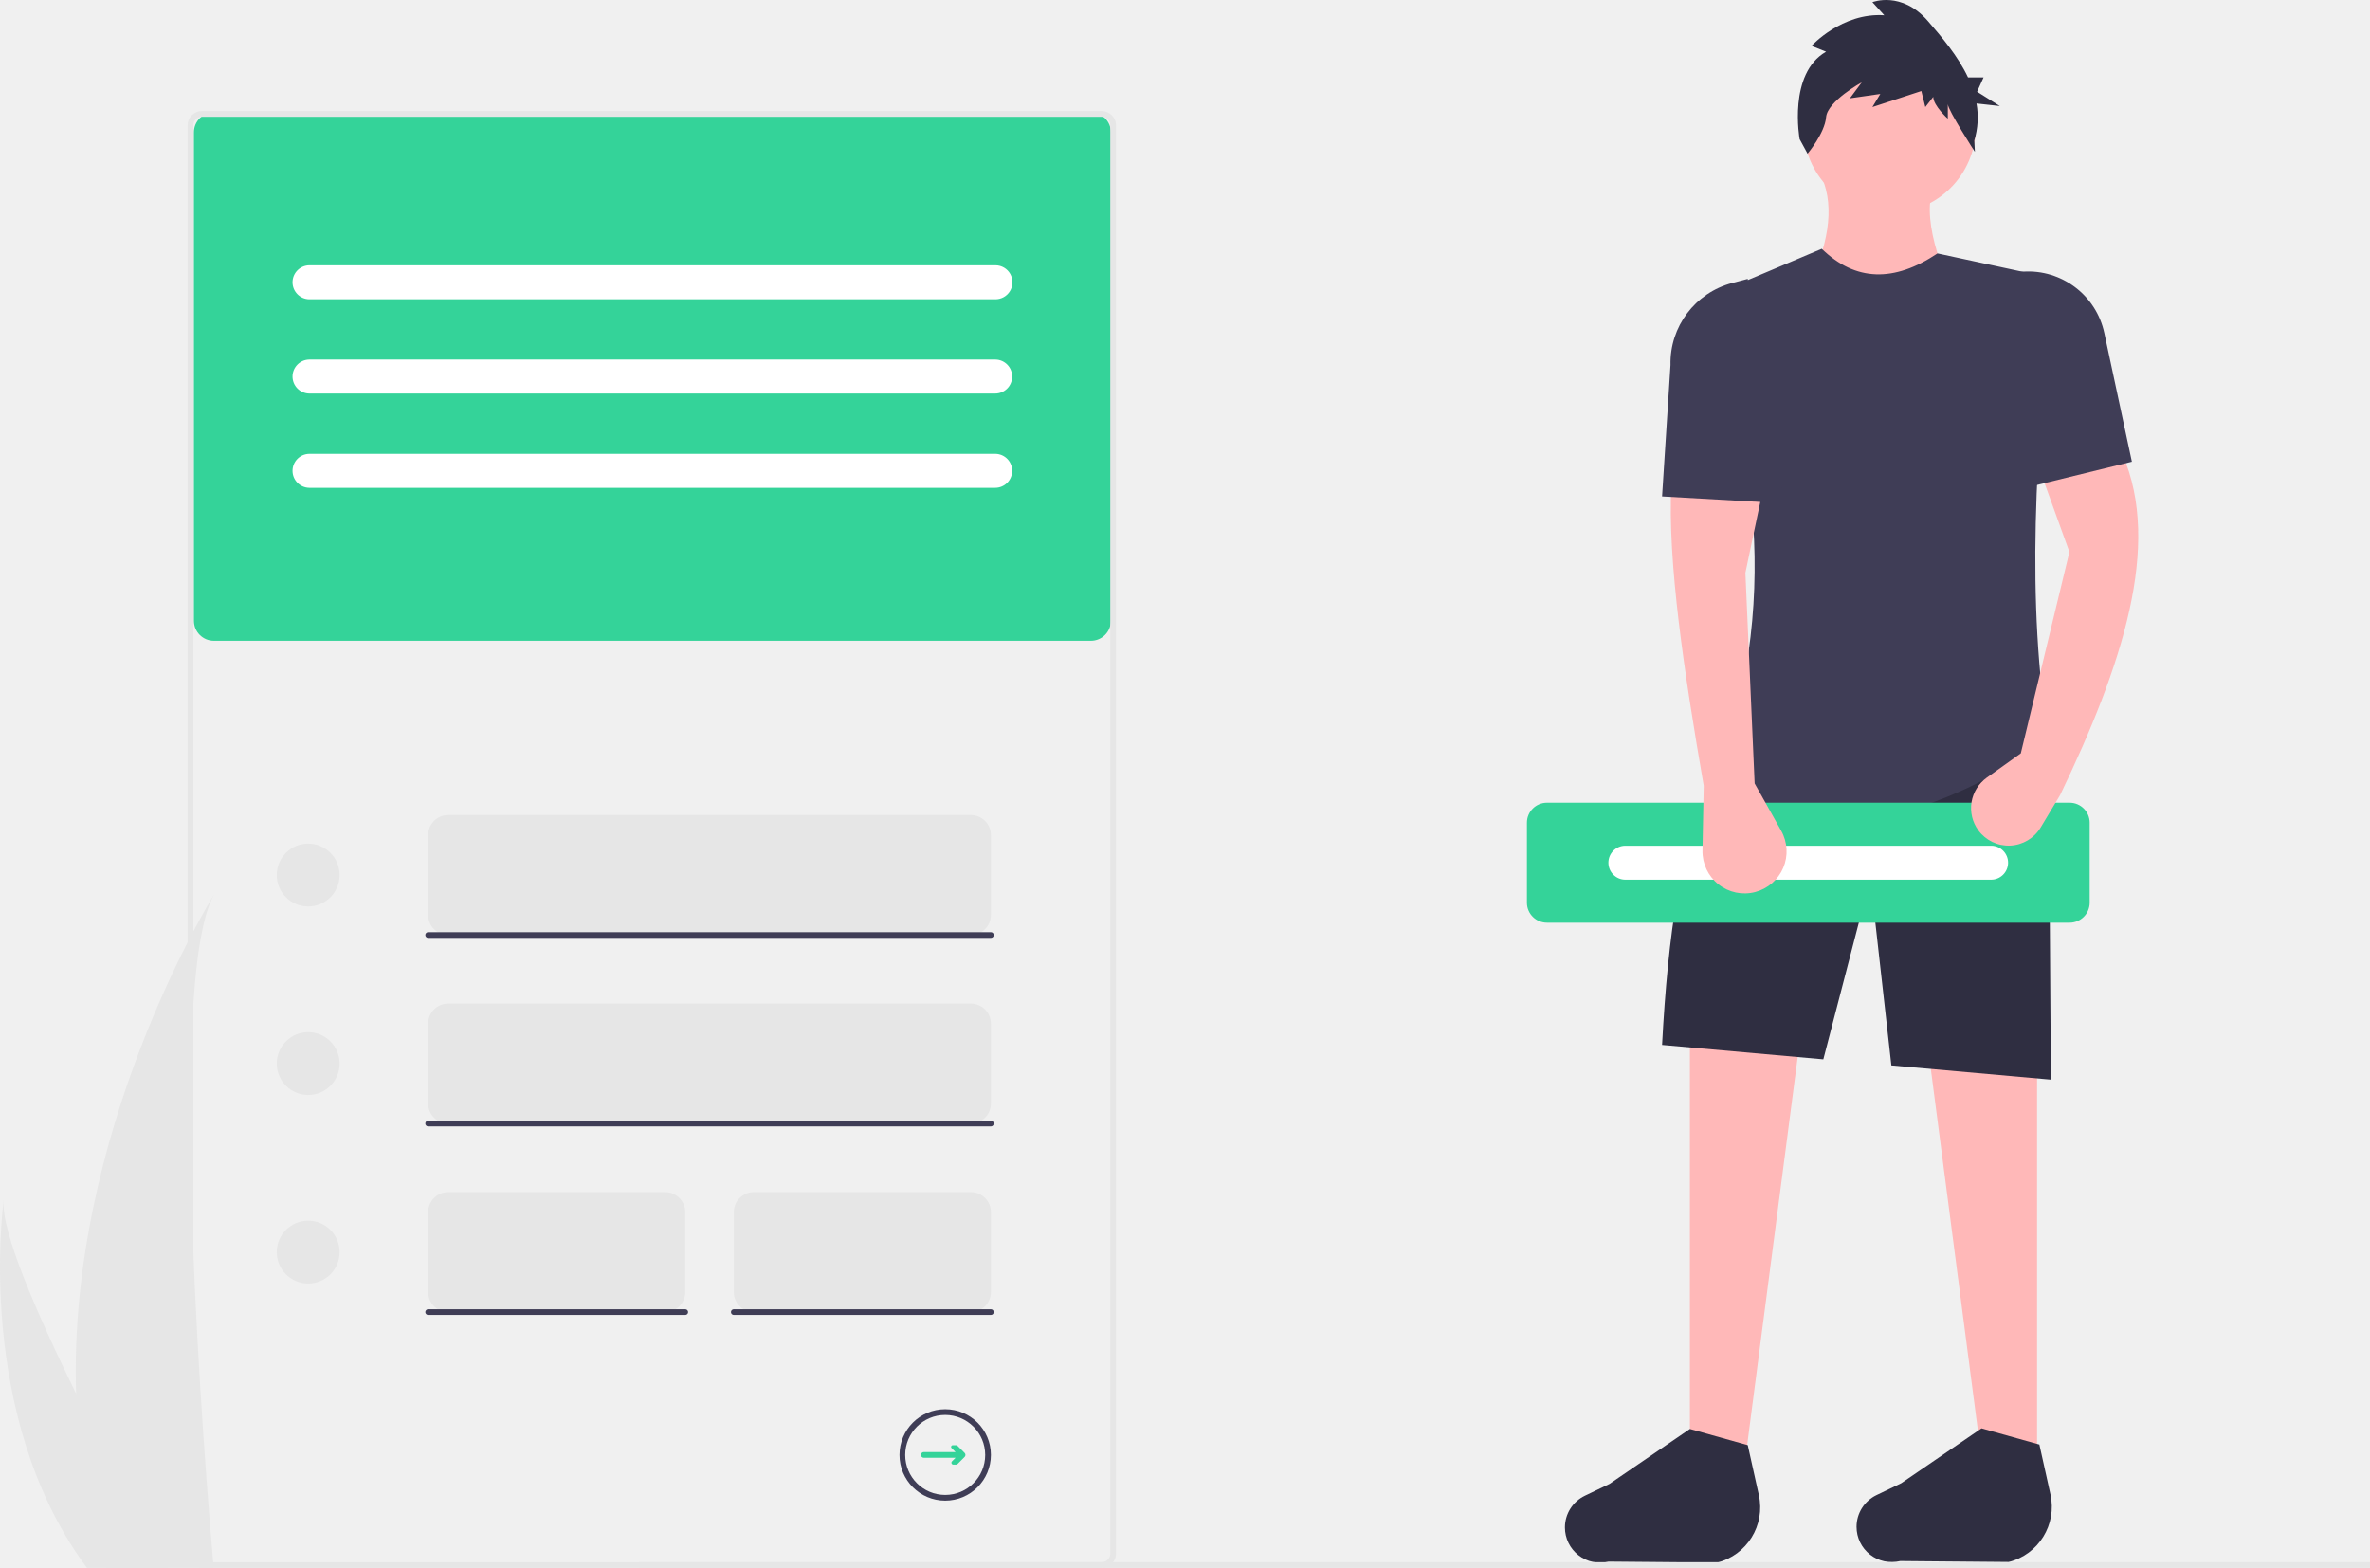
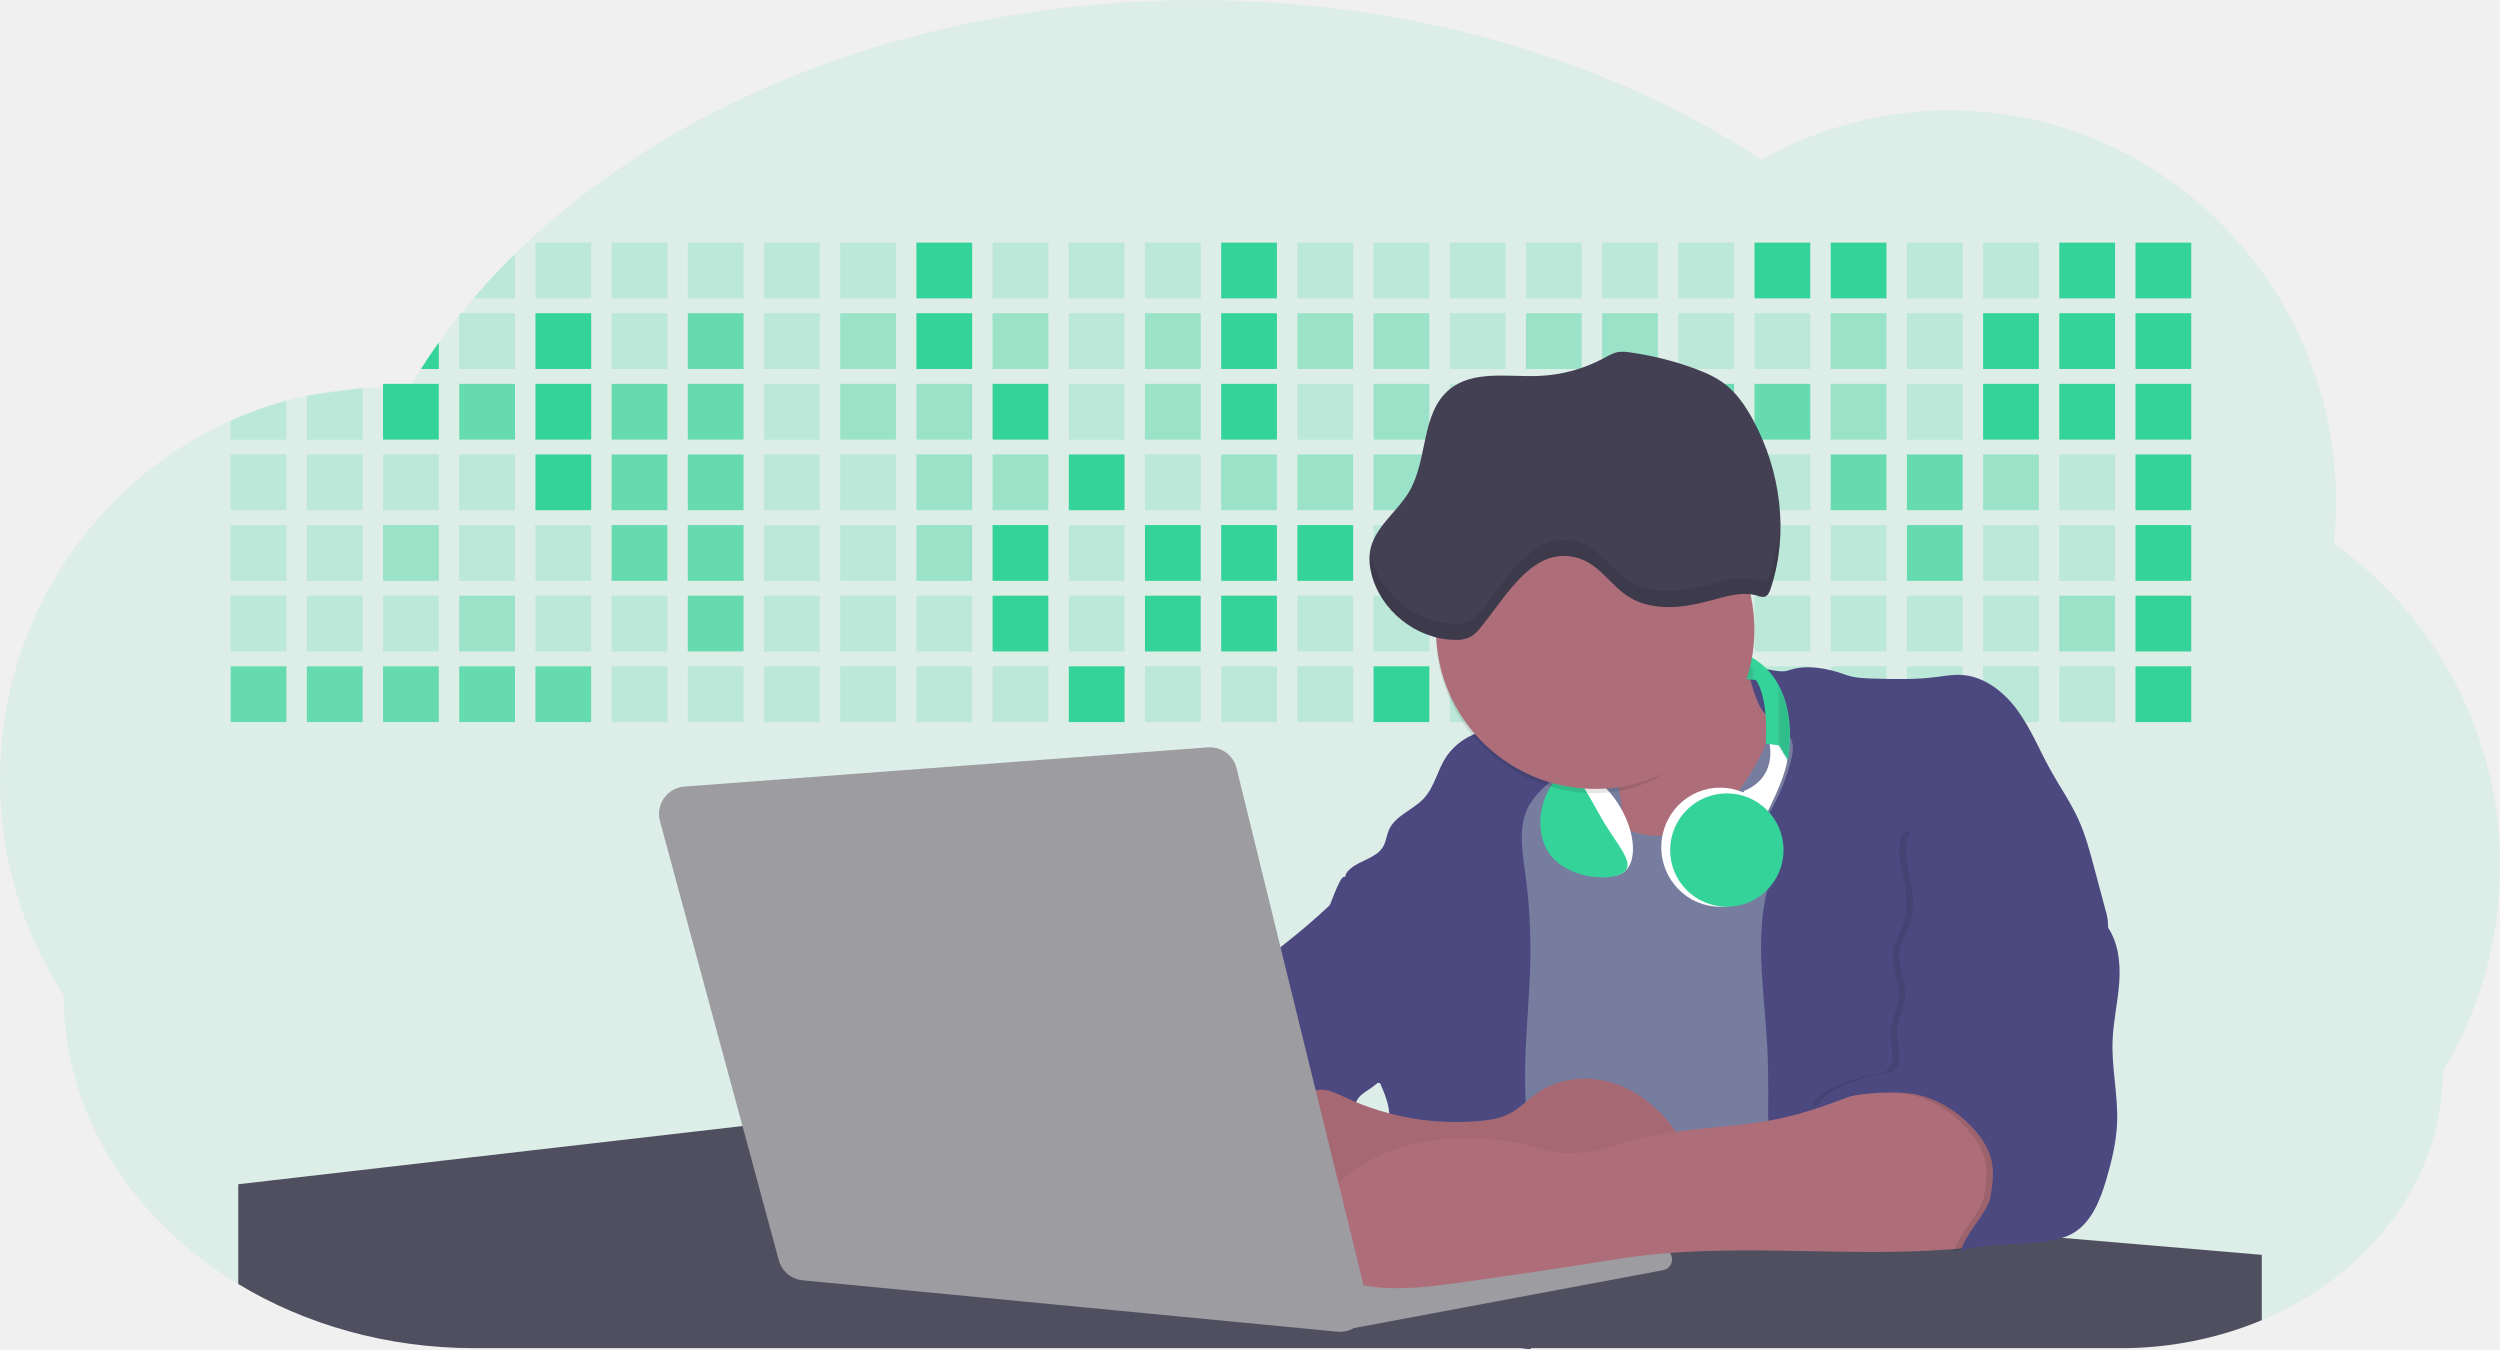
- <svg xmlns="http://www.w3.org/2000/svg" id="ed709b15-984e-4c6b-b13e-799af1de279c" data-name="Layer 1" width="829.651" height="548.854" viewBox="0 0 829.651 548.854">
-   <polygon points="609.397 522.909 591.573 522.909 591.573 349.531 632.082 348.721 609.397 522.909" fill="#ffb8b8" />
-   <polygon points="695.276 522.909 713.1 522.909 713.1 349.531 672.591 348.721 695.276 522.909" fill="#ffb8b8" />
-   <path d="M786.208,722.598l-37.924-.348a12.327,12.327,0,0,1-15.285-11.967v0a12.327,12.327,0,0,1,6.984-11.109l8.651-4.161,28.115-19.215,20.254,5.671,3.879,17.457A19.931,19.931,0,0,1,786.208,722.598Z" transform="translate(-185.1743 -175.5731)" fill="#2f2e41" />
-   <path d="M888.29,722.383l-37.924-.348a12.327,12.327,0,0,1-15.285-11.967v0a12.327,12.327,0,0,1,6.984-11.109l8.651-4.161,28.115-19.215,20.254,5.671,3.879,17.457A19.931,19.931,0,0,1,888.29,722.383Z" transform="translate(-185.1743 -175.5731)" fill="#2f2e41" />
-   <path d="M903.116,553.521l-55.842-4.986-7.352-65.5-16.465,63.373-56.451-5.04c2.081-38.806,6.559-71.177,17.014-87.499l118.286-21.065Z" transform="translate(-185.1743 -175.5731)" fill="#2f2e41" />
-   <circle cx="661.507" cy="44.439" r="30.172" fill="#ffb8b8" />
-   <path d="M870.709,282.922l-52.662-6.481c6.7-14.267,9.719-27.589,4.861-38.889h40.509C857.155,248.727,862.755,265.29,870.709,282.922Z" transform="translate(-185.1743 -175.5731)" fill="#ffb8b8" />
-   <path d="M902.306,434.425C865.251,461.595,824.81,470.865,780.78,461.161c26.715-60.992,22.9-121.105,0-180.67l42.129-17.824c11.813,11.523,25.36,11.774,40.509,1.62l41.319,8.912C897.179,332.621,894.645,387.814,902.306,434.425Z" transform="translate(-185.1743 -175.5731)" fill="#3f3d56" />
-   <path d="M824.422,193.674l-5.095-2.04S829.98,179.906,844.802,180.925l-4.169-4.589s10.19-4.079,19.454,6.629c4.87,5.629,10.504,12.246,14.016,19.7h5.456l-2.277,5.014,7.97,5.014-8.181-.901a27.747,27.747,0,0,1-.774,12.987l.219,3.963s-9.483-14.672-9.483-16.712v5.099s-5.095-4.589-5.095-7.649l-2.779,3.57-1.39-5.609-17.138,5.609,2.779-4.589-10.653,1.53,4.169-5.609s-12.043,6.629-12.506,12.238-6.484,12.748-6.484,12.748l-2.779-5.099S810.99,201.323,824.422,193.674Z" transform="translate(-185.1743 -175.5731)" fill="#2f2e41" />
-   <path d="M909.695,498.573h-183a7.008,7.008,0,0,1-7-7v-28a7.008,7.008,0,0,1,7-7h183a7.008,7.008,0,0,1,7,7v28A7.008,7.008,0,0,1,909.695,498.573Z" transform="translate(-185.1743 -175.5731)" fill="#34d399" />
-   <path id="e6024a0c-b89c-4e07-9a96-496d93fbcaea" data-name="Path 40" d="M754.055,471.627a5.947,5.947,0,0,0,0,11.892H882.14a5.947,5.947,0,0,0,.195-11.892q-.098-.002-.195,0Z" transform="translate(-185.1743 -175.5731)" fill="#fff" />
-   <path d="M799.414,449.818l9.302,16.582a14.724,14.724,0,0,1-9.125,21.45h0a14.724,14.724,0,0,1-18.438-14.53l.436-22.692c-6.989-40.336-12.661-78.527-11.342-105.323h32.407L796.173,376.092Z" transform="translate(-185.1743 -175.5731)" fill="#ffb8b8" />
-   <path d="M906.357,453.869l-6.813,11.356a13.12,13.12,0,0,1-21.861.967v0a13.12,13.12,0,0,1,2.985-18.393l11.917-8.512,17.014-70.485-10.532-29.166L928.232,334.773C941.926,366.423,928.132,408.615,906.357,453.869Z" transform="translate(-185.1743 -175.5731)" fill="#ffb8b8" />
-   <path d="M809.946,351.787l-42.939-2.431,2.95-46.01a29.012,29.012,0,0,1,21.581-28.705l5.446-1.442Z" transform="translate(-185.1743 -175.5731)" fill="#3f3d56" />
-   <path d="M931.473,337.204l-39.699,9.722V270.769l1.638-.106a27.257,27.257,0,0,1,28.407,21.489Z" transform="translate(-185.1743 -175.5731)" fill="#3f3d56" />
-   <rect x="223.556" y="546.854" width="606.096" height="2" fill="#e6e6e6" />
-   <path d="M211.812,663.409a215.891,215.891,0,0,0,10.085,59.679c.141.448.288.89.435,1.338h37.636c-.04-.402-.08-.85-.12-1.338-2.51-28.849-16.978-204.433.321-234.46C258.656,491.064,208.894,571.743,211.812,663.409Z" transform="translate(-185.1743 -175.5731)" fill="#e6e6e6" />
-   <path d="M214.636,723.088c.315.448.642.897.977,1.338H243.846c-.214-.381-.462-.83-.75-1.338-4.664-8.419-18.47-33.587-31.285-59.679-13.772-28.039-26.407-57.143-25.343-67.676C186.141,598.109,176.612,670.53,214.636,723.088Z" transform="translate(-185.1743 -175.5731)" fill="#e6e6e6" />
-   <path d="M567.057,399.892h-307a7.008,7.008,0,0,1-7-7v-171a7.008,7.008,0,0,1,7-7h307a7.008,7.008,0,0,1,7,7v171A7.008,7.008,0,0,1,567.057,399.892Z" transform="translate(-185.1743 -175.5731)" fill="#34d399" />
-   <path d="M570.855,724.427H255.855a5.006,5.006,0,0,1-5-5V219.451a5.006,5.006,0,0,1,5-5H570.855a5.006,5.006,0,0,1,5,5V719.427A5.006,5.006,0,0,1,570.855,724.427ZM255.855,216.451a3.003,3.003,0,0,0-3,3V719.427a3.003,3.003,0,0,0,3,3H570.855a3.003,3.003,0,0,0,3-3V219.451a3.003,3.003,0,0,0-3-3Z" transform="translate(-185.1743 -175.5731)" fill="#e6e6e6" />
-   <circle cx="107.883" cy="306.319" r="11" fill="#e6e6e6" />
-   <path d="M525.057,502.892h-183a7.008,7.008,0,0,1-7-7v-28a7.008,7.008,0,0,1,7-7h183a7.008,7.008,0,0,1,7,7v28A7.008,7.008,0,0,1,525.057,502.892Z" transform="translate(-185.1743 -175.5731)" fill="#e6e6e6" />
-   <path d="M532.057,503.892h-197a1,1,0,0,1,0-2h197a1,1,0,0,1,0,2Z" transform="translate(-185.1743 -175.5731)" fill="#3f3d56" />
-   <circle cx="107.883" cy="372.319" r="11" fill="#e6e6e6" />
-   <path d="M525.057,568.892h-183a7.008,7.008,0,0,1-7-7v-28a7.008,7.008,0,0,1,7-7h183a7.008,7.008,0,0,1,7,7v28A7.008,7.008,0,0,1,525.057,568.892Z" transform="translate(-185.1743 -175.5731)" fill="#e6e6e6" />
-   <path d="M532.057,569.892h-197a1,1,0,0,1,0-2h197a1,1,0,0,1,0,2Z" transform="translate(-185.1743 -175.5731)" fill="#3f3d56" />
-   <circle cx="107.883" cy="438.319" r="11" fill="#e6e6e6" />
-   <path d="M418.057,634.892h-76a7.008,7.008,0,0,1-7-7v-28a7.008,7.008,0,0,1,7-7h76a7.008,7.008,0,0,1,7,7v28A7.008,7.008,0,0,1,418.057,634.892Z" transform="translate(-185.1743 -175.5731)" fill="#e6e6e6" />
-   <path d="M425.057,635.892h-90a1,1,0,0,1,0-2h90a1,1,0,0,1,0,2Z" transform="translate(-185.1743 -175.5731)" fill="#3f3d56" />
-   <path d="M525.057,634.892h-76a7.008,7.008,0,0,1-7-7v-28a7.008,7.008,0,0,1,7-7h76a7.008,7.008,0,0,1,7,7v28A7.008,7.008,0,0,1,525.057,634.892Z" transform="translate(-185.1743 -175.5731)" fill="#e6e6e6" />
-   <path d="M532.057,635.892h-90a1,1,0,0,1,0-2h90a1,1,0,0,1,0,2Z" transform="translate(-185.1743 -175.5731)" fill="#3f3d56" />
-   <path id="aa22f97a-b0c4-48a0-9697-8e710bb4cd75" data-name="Path 40" d="M293.417,268.446a5.947,5.947,0,0,0,0,11.892H533.502a5.947,5.947,0,1,0,.195-11.892q-.098-.002-.195,0Z" transform="translate(-185.1743 -175.5731)" fill="#fff" />
-   <path id="a17c1cae-a14a-457b-86dc-2629628de1d6" data-name="Path 40" d="M293.417,301.446a5.947,5.947,0,0,0,0,11.892H533.502a5.947,5.947,0,0,0,.195-11.892q-.098-.002-.195,0Z" transform="translate(-185.1743 -175.5731)" fill="#fff" />
-   <path id="b5ca973b-c484-402e-90b9-a33cbeee2455" data-name="Path 40" d="M293.417,334.446a5.947,5.947,0,0,0,0,11.892H533.502a5.947,5.947,0,0,0,.195-11.892q-.098-.002-.195,0Z" transform="translate(-185.1743 -175.5731)" fill="#fff" />
-   <path d="M522.854,684.189l-2.517-2.517a.585.585,0,0,0-.414-.171H518.7a.585.585,0,0,0-.413.998l1.393,1.392H508.557a1,1,0,0,0,0,2h11.122l-1.251,1.25a.668.668,0,0,0,.472,1.14h.989a.668.668,0,0,0,.472-.196l2.492-2.492A.994.994,0,0,0,522.854,684.189Z" transform="translate(-185.1743 -175.5731)" fill="#34d399" />
-   <path d="M516.057,700.892a16,16,0,1,1,16-16A16.018,16.018,0,0,1,516.057,700.892Zm0-30a14,14,0,1,0,14,14A14.016,14.016,0,0,0,516.057,670.892Z" transform="translate(-185.1743 -175.5731)" fill="#3f3d56" />
+ <svg xmlns="http://www.w3.org/2000/svg" id="aa7bae02-e79e-4d6b-a496-aba15f39787c" data-name="Layer 1" width="1144" height="617.32" viewBox="0 0 1144 617.32">
+   <path d="M1172,537.57a181.92,181.92,0,0,1-6.85,49.6,180.06,180.06,0,0,1-19.27,44.28c0,50.1-33.82,93.4-82.91,114a167.3,167.3,0,0,1-64.73,12.8H245.17c-40.25,0-77.55-10.86-108.14-29.36A185.76,185.76,0,0,1,112.2,711c-34-29.22-55.08-69.6-55.08-114.2A180.5,180.5,0,0,1,28,498.08c0-73.36,43.39-136.44,105.55-164.29a174.52,174.52,0,0,1,25.51-9.12q4.63-1.26,9.36-2.26a175.39,175.39,0,0,1,25.51-3.5q4.65-.29,9.35-.33H205c3.46,0,6.89.12,10.3.32l1.12-1.9q2.06-3.44,4.22-6.81,3.9-6.14,8.18-12.1,4.48-6.29,9.35-12.38l.83-1q2.76-3.44,5.64-6.8,9-10.49,19-20.35c72.11-70.68,185.08-116.18,312.08-116.18,98.82,0,189.15,27.55,258.34,73.07A174.18,174.18,0,0,1,920,191.86c97.74,0,177,80.37,177,179.51a184.9,184.9,0,0,1-1,18.78A180,180,0,0,1,1172,537.57Z" transform="translate(-28 -141.34)" fill="#34d399" opacity="0.1" />
+   <path d="M263.66,257.52v20.35h-19Q253.59,267.39,263.66,257.52Z" transform="translate(-28 -141.34)" fill="#34d399" opacity="0.2" />
+   <rect x="245.02" y="111.02" width="25.51" height="25.51" fill="#34d399" opacity="0.2" />
+   <rect x="279.88" y="111.02" width="25.51" height="25.51" fill="#34d399" opacity="0.2" />
+   <rect x="314.75" y="111.02" width="25.51" height="25.51" fill="#34d399" opacity="0.2" />
+   <rect x="349.61" y="111.02" width="25.51" height="25.51" fill="#34d399" opacity="0.2" />
+   <rect x="384.48" y="111.02" width="25.51" height="25.51" fill="#34d399" opacity="0.2" />
+   <rect x="419.35" y="111.02" width="25.51" height="25.51" fill="#34d399" />
+   <rect x="454.21" y="111.02" width="25.51" height="25.51" fill="#34d399" opacity="0.2" />
+   <rect x="489.08" y="111.02" width="25.51" height="25.51" fill="#34d399" opacity="0.2" />
+   <rect x="523.94" y="111.02" width="25.51" height="25.51" fill="#34d399" opacity="0.2" />
+   <rect x="558.81" y="111.02" width="25.51" height="25.51" fill="#34d399" />
+   <rect x="593.68" y="111.02" width="25.51" height="25.51" fill="#34d399" opacity="0.2" />
+   <rect x="628.54" y="111.02" width="25.51" height="25.51" fill="#34d399" opacity="0.2" />
+   <rect x="663.41" y="111.02" width="25.51" height="25.51" fill="#34d399" opacity="0.2" />
+   <rect x="698.28" y="111.02" width="25.51" height="25.51" fill="#34d399" opacity="0.2" />
+   <rect x="733.14" y="111.02" width="25.51" height="25.51" fill="#34d399" opacity="0.2" />
+   <rect x="768.01" y="111.02" width="25.51" height="25.51" fill="#34d399" opacity="0.2" />
+   <rect x="802.87" y="111.02" width="25.51" height="25.51" fill="#34d399" />
+   <rect x="837.74" y="111.02" width="25.51" height="25.51" fill="#34d399" />
+   <rect x="872.61" y="111.02" width="25.51" height="25.51" fill="#34d399" opacity="0.2" />
+   <rect x="907.47" y="111.02" width="25.51" height="25.51" fill="#34d399" opacity="0.2" />
+   <rect x="942.34" y="111.02" width="25.51" height="25.51" fill="#34d399" />
+   <rect x="977.2" y="111.02" width="25.51" height="25.51" fill="#34d399" />
+   <path d="M228.8,298.08v12.1h-8.18Q224.52,304,228.8,298.08Z" transform="translate(-28 -141.34)" fill="#34d399" />
+   <rect x="210.15" y="143.33" width="25.51" height="25.51" fill="#34d399" opacity="0.2" />
+   <rect x="245.02" y="143.33" width="25.51" height="25.51" fill="#34d399" />
+   <rect x="279.88" y="143.33" width="25.51" height="25.51" fill="#34d399" opacity="0.2" />
+   <rect x="314.75" y="143.33" width="25.51" height="25.51" fill="#34d399" opacity="0.7" />
+   <rect x="349.61" y="143.33" width="25.51" height="25.51" fill="#34d399" opacity="0.2" />
+   <rect x="384.48" y="143.33" width="25.51" height="25.51" fill="#34d399" opacity="0.4" />
+   <rect x="419.35" y="143.33" width="25.51" height="25.51" fill="#34d399" />
+   <rect x="454.21" y="143.33" width="25.51" height="25.51" fill="#34d399" opacity="0.4" />
+   <rect x="489.08" y="143.33" width="25.51" height="25.51" fill="#34d399" opacity="0.2" />
+   <rect x="523.94" y="143.33" width="25.51" height="25.51" fill="#34d399" opacity="0.4" />
+   <rect x="558.81" y="143.33" width="25.51" height="25.51" fill="#34d399" />
+   <rect x="593.68" y="143.33" width="25.51" height="25.51" fill="#34d399" opacity="0.4" />
+   <rect x="628.54" y="143.33" width="25.51" height="25.51" fill="#34d399" opacity="0.4" />
+   <rect x="663.41" y="143.33" width="25.51" height="25.51" fill="#34d399" opacity="0.2" />
+   <rect x="698.28" y="143.33" width="25.51" height="25.51" fill="#34d399" opacity="0.4" />
+   <rect x="733.14" y="143.33" width="25.51" height="25.51" fill="#34d399" opacity="0.4" />
+   <rect x="768.01" y="143.33" width="25.51" height="25.51" fill="#34d399" opacity="0.2" />
+   <rect x="802.87" y="143.33" width="25.51" height="25.51" fill="#34d399" opacity="0.2" />
+   <rect x="837.74" y="143.33" width="25.51" height="25.51" fill="#34d399" opacity="0.4" />
+   <rect x="872.61" y="143.33" width="25.51" height="25.51" fill="#34d399" opacity="0.2" />
+   <rect x="907.47" y="143.33" width="25.51" height="25.51" fill="#34d399" />
+   <rect x="942.34" y="143.33" width="25.51" height="25.51" fill="#34d399" />
+   <rect x="977.2" y="143.33" width="25.51" height="25.51" fill="#34d399" />
+   <path d="M159.06,324.67V342.5H133.55v-8.71A174.52,174.52,0,0,1,159.06,324.67Z" transform="translate(-28 -141.34)" fill="#34d399" opacity="0.2" />
+   <polygon points="165.93 177.57 165.93 201.16 140.42 201.16 140.42 181.07 165.93 177.57" fill="#34d399" opacity="0.2" />
+   <rect x="175.28" y="175.65" width="25.51" height="25.51" fill="#34d399" />
+   <rect x="210.15" y="175.65" width="25.51" height="25.51" fill="#34d399" opacity="0.7" />
+   <rect x="245.02" y="175.65" width="25.51" height="25.51" fill="#34d399" />
+   <rect x="279.88" y="175.65" width="25.51" height="25.51" fill="#34d399" opacity="0.7" />
+   <rect x="314.75" y="175.65" width="25.51" height="25.51" fill="#34d399" opacity="0.7" />
+   <rect x="349.61" y="175.65" width="25.51" height="25.51" fill="#34d399" opacity="0.2" />
+   <rect x="384.48" y="175.65" width="25.51" height="25.51" fill="#34d399" opacity="0.4" />
+   <rect x="419.35" y="175.65" width="25.51" height="25.51" fill="#34d399" opacity="0.4" />
+   <rect x="454.21" y="175.65" width="25.51" height="25.51" fill="#34d399" />
+   <rect x="489.08" y="175.65" width="25.51" height="25.51" fill="#34d399" opacity="0.2" />
+   <rect x="523.94" y="175.65" width="25.51" height="25.51" fill="#34d399" opacity="0.4" />
+   <rect x="558.81" y="175.65" width="25.51" height="25.51" fill="#34d399" />
+   <rect x="593.68" y="175.65" width="25.51" height="25.51" fill="#34d399" opacity="0.2" />
+   <rect x="628.54" y="175.65" width="25.51" height="25.51" fill="#34d399" opacity="0.4" />
+   <rect x="663.41" y="175.65" width="25.51" height="25.51" fill="#34d399" opacity="0.2" />
+   <rect x="698.28" y="175.65" width="25.51" height="25.51" fill="#34d399" />
+   <rect x="733.14" y="175.65" width="25.51" height="25.51" fill="#34d399" opacity="0.2" />
+   <rect x="768.01" y="175.65" width="25.51" height="25.51" fill="#34d399" opacity="0.7" />
+   <rect x="802.87" y="175.65" width="25.51" height="25.51" fill="#34d399" opacity="0.7" />
+   <rect x="837.74" y="175.65" width="25.51" height="25.51" fill="#34d399" opacity="0.4" />
+   <rect x="872.61" y="175.65" width="25.51" height="25.51" fill="#34d399" opacity="0.2" />
+   <rect x="907.47" y="175.65" width="25.51" height="25.51" fill="#34d399" />
+   <rect x="942.34" y="175.65" width="25.51" height="25.51" fill="#34d399" />
+   <rect x="977.2" y="175.65" width="25.51" height="25.51" fill="#34d399" />
+   <rect x="105.55" y="207.96" width="25.51" height="25.51" fill="#34d399" opacity="0.2" />
+   <rect x="140.42" y="207.96" width="25.51" height="25.51" fill="#34d399" opacity="0.2" />
+   <rect x="175.28" y="207.96" width="25.51" height="25.51" fill="#34d399" opacity="0.2" />
+   <rect x="210.15" y="207.96" width="25.51" height="25.51" fill="#34d399" opacity="0.2" />
+   <rect x="245.02" y="207.96" width="25.51" height="25.51" fill="#34d399" />
+   <rect x="279.88" y="207.96" width="25.51" height="25.51" fill="#34d399" opacity="0.7" />
+   <rect x="314.75" y="207.96" width="25.51" height="25.51" fill="#34d399" opacity="0.7" />
+   <rect x="349.61" y="207.96" width="25.51" height="25.51" fill="#34d399" opacity="0.2" />
+   <rect x="384.48" y="207.96" width="25.51" height="25.51" fill="#34d399" opacity="0.2" />
+   <rect x="419.35" y="207.96" width="25.51" height="25.51" fill="#34d399" opacity="0.4" />
+   <rect x="454.21" y="207.96" width="25.51" height="25.51" fill="#34d399" opacity="0.4" />
+   <rect x="489.08" y="207.96" width="25.51" height="25.51" fill="#34d399" />
+   <rect x="523.94" y="207.96" width="25.51" height="25.51" fill="#34d399" opacity="0.2" />
+   <rect x="558.81" y="207.96" width="25.51" height="25.51" fill="#34d399" opacity="0.4" />
+   <rect x="593.68" y="207.96" width="25.51" height="25.51" fill="#34d399" opacity="0.4" />
+   <rect x="628.54" y="207.96" width="25.51" height="25.51" fill="#34d399" opacity="0.4" />
+   <rect x="663.41" y="207.96" width="25.51" height="25.51" fill="#34d399" opacity="0.4" />
+   <rect x="698.28" y="207.96" width="25.51" height="25.51" fill="#34d399" opacity="0.2" />
+   <rect x="733.14" y="207.96" width="25.51" height="25.51" fill="#34d399" opacity="0.2" />
+   <rect x="768.01" y="207.96" width="25.51" height="25.51" fill="#34d399" opacity="0.2" />
+   <rect x="802.87" y="207.96" width="25.51" height="25.51" fill="#34d399" opacity="0.2" />
+   <rect x="837.74" y="207.96" width="25.51" height="25.51" fill="#34d399" opacity="0.7" />
+   <rect x="872.61" y="207.96" width="25.51" height="25.51" fill="#34d399" opacity="0.7" />
+   <rect x="907.47" y="207.96" width="25.51" height="25.51" fill="#34d399" opacity="0.4" />
+   <rect x="942.34" y="207.96" width="25.51" height="25.51" fill="#34d399" opacity="0.2" />
+   <rect x="977.2" y="207.96" width="25.51" height="25.51" fill="#34d399" />
+   <rect x="105.55" y="240.28" width="25.51" height="25.51" fill="#34d399" opacity="0.2" />
+   <rect x="140.42" y="240.28" width="25.51" height="25.51" fill="#34d399" opacity="0.2" />
+   <rect x="175.28" y="240.28" width="25.51" height="25.51" fill="#34d399" opacity="0.4" />
+   <rect x="210.15" y="240.28" width="25.51" height="25.51" fill="#34d399" opacity="0.2" />
+   <rect x="245.02" y="240.28" width="25.51" height="25.51" fill="#34d399" opacity="0.2" />
+   <rect x="279.88" y="240.28" width="25.51" height="25.51" fill="#34d399" opacity="0.7" />
+   <rect x="314.75" y="240.28" width="25.51" height="25.51" fill="#34d399" opacity="0.7" />
+   <rect x="349.61" y="240.28" width="25.51" height="25.51" fill="#34d399" opacity="0.2" />
+   <rect x="384.48" y="240.28" width="25.51" height="25.51" fill="#34d399" opacity="0.2" />
+   <rect x="419.35" y="240.28" width="25.51" height="25.51" fill="#34d399" opacity="0.4" />
+   <rect x="454.21" y="240.28" width="25.51" height="25.51" fill="#34d399" />
+   <rect x="489.08" y="240.28" width="25.51" height="25.51" fill="#34d399" opacity="0.2" />
+   <rect x="523.94" y="240.28" width="25.51" height="25.51" fill="#34d399" />
+   <rect x="558.81" y="240.28" width="25.51" height="25.51" fill="#34d399" />
+   <rect x="593.68" y="240.28" width="25.51" height="25.51" fill="#34d399" />
+   <rect x="628.54" y="240.28" width="25.51" height="25.51" fill="#34d399" opacity="0.2" />
+   <rect x="663.41" y="240.28" width="25.51" height="25.51" fill="#34d399" />
+   <rect x="698.28" y="240.28" width="25.51" height="25.51" fill="#34d399" opacity="0.2" />
+   <rect x="733.14" y="240.28" width="25.51" height="25.51" fill="#34d399" opacity="0.2" />
+   <rect x="768.01" y="240.28" width="25.51" height="25.51" fill="#34d399" opacity="0.2" />
+   <rect x="802.87" y="240.28" width="25.51" height="25.51" fill="#34d399" opacity="0.2" />
+   <rect x="837.74" y="240.28" width="25.51" height="25.51" fill="#34d399" opacity="0.2" />
+   <rect x="872.61" y="240.28" width="25.51" height="25.51" fill="#34d399" opacity="0.7" />
+   <rect x="907.47" y="240.28" width="25.51" height="25.51" fill="#34d399" opacity="0.2" />
+   <rect x="942.34" y="240.28" width="25.51" height="25.51" fill="#34d399" opacity="0.2" />
+   <rect x="977.2" y="240.28" width="25.51" height="25.51" fill="#34d399" />
+   <rect x="105.55" y="272.59" width="25.51" height="25.51" fill="#34d399" opacity="0.2" />
+   <rect x="140.42" y="272.59" width="25.51" height="25.51" fill="#34d399" opacity="0.2" />
+   <rect x="175.28" y="272.59" width="25.51" height="25.51" fill="#34d399" opacity="0.2" />
+   <rect x="210.15" y="272.59" width="25.51" height="25.51" fill="#34d399" opacity="0.4" />
+   <rect x="245.02" y="272.59" width="25.51" height="25.51" fill="#34d399" opacity="0.2" />
+   <rect x="279.88" y="272.59" width="25.51" height="25.51" fill="#34d399" opacity="0.2" />
+   <rect x="314.75" y="272.59" width="25.51" height="25.51" fill="#34d399" opacity="0.7" />
+   <rect x="349.61" y="272.59" width="25.51" height="25.51" fill="#34d399" opacity="0.2" />
+   <rect x="384.48" y="272.59" width="25.51" height="25.51" fill="#34d399" opacity="0.2" />
+   <rect x="419.35" y="272.59" width="25.51" height="25.51" fill="#34d399" opacity="0.2" />
+   <rect x="454.21" y="272.59" width="25.51" height="25.51" fill="#34d399" />
+   <rect x="489.08" y="272.59" width="25.51" height="25.51" fill="#34d399" opacity="0.2" />
+   <rect x="523.94" y="272.59" width="25.51" height="25.51" fill="#34d399" />
+   <rect x="558.81" y="272.59" width="25.51" height="25.51" fill="#34d399" />
+   <rect x="593.68" y="272.59" width="25.51" height="25.51" fill="#34d399" opacity="0.2" />
+   <rect x="628.54" y="272.59" width="25.51" height="25.51" fill="#34d399" opacity="0.2" />
+   <rect x="663.41" y="272.59" width="25.51" height="25.51" fill="#34d399" opacity="0.2" />
+   <rect x="698.28" y="272.59" width="25.51" height="25.51" fill="#34d399" opacity="0.2" />
+   <rect x="733.14" y="272.59" width="25.51" height="25.51" fill="#34d399" opacity="0.2" />
+   <rect x="768.01" y="272.59" width="25.51" height="25.51" fill="#34d399" opacity="0.2" />
+   <rect x="802.87" y="272.59" width="25.51" height="25.51" fill="#34d399" opacity="0.2" />
+   <rect x="837.74" y="272.59" width="25.51" height="25.51" fill="#34d399" opacity="0.2" />
+   <rect x="872.61" y="272.59" width="25.51" height="25.51" fill="#34d399" opacity="0.2" />
+   <rect x="907.47" y="272.59" width="25.51" height="25.51" fill="#34d399" opacity="0.2" />
+   <rect x="942.34" y="272.59" width="25.51" height="25.51" fill="#34d399" opacity="0.4" />
+   <rect x="977.2" y="272.59" width="25.51" height="25.51" fill="#34d399" />
+   <rect x="105.55" y="304.91" width="25.51" height="25.51" fill="#34d399" opacity="0.7" />
+   <rect x="140.42" y="304.91" width="25.51" height="25.51" fill="#34d399" opacity="0.7" />
+   <rect x="175.28" y="304.91" width="25.51" height="25.51" fill="#34d399" opacity="0.7" />
+   <rect x="210.15" y="304.91" width="25.51" height="25.51" fill="#34d399" opacity="0.7" />
+   <rect x="245.02" y="304.91" width="25.51" height="25.51" fill="#34d399" opacity="0.7" />
+   <rect x="279.88" y="304.91" width="25.51" height="25.51" fill="#34d399" opacity="0.2" />
+   <rect x="314.75" y="304.91" width="25.51" height="25.51" fill="#34d399" opacity="0.2" />
+   <rect x="349.61" y="304.91" width="25.51" height="25.51" fill="#34d399" opacity="0.2" />
+   <rect x="384.48" y="304.91" width="25.51" height="25.51" fill="#34d399" opacity="0.2" />
+   <rect x="419.35" y="304.91" width="25.51" height="25.51" fill="#34d399" opacity="0.2" />
+   <rect x="454.21" y="304.91" width="25.51" height="25.51" fill="#34d399" opacity="0.2" />
+   <rect x="489.08" y="304.91" width="25.51" height="25.51" fill="#34d399" />
+   <rect x="523.94" y="304.91" width="25.51" height="25.51" fill="#34d399" opacity="0.2" />
+   <rect x="558.81" y="304.91" width="25.51" height="25.51" fill="#34d399" opacity="0.2" />
+   <rect x="593.68" y="304.91" width="25.51" height="25.51" fill="#34d399" opacity="0.2" />
+   <rect x="628.54" y="304.91" width="25.51" height="25.51" fill="#34d399" />
+   <rect x="663.41" y="304.91" width="25.51" height="25.51" fill="#34d399" opacity="0.2" />
+   <rect x="698.28" y="304.91" width="25.51" height="25.51" fill="#34d399" opacity="0.2" />
+   <rect x="733.14" y="304.91" width="25.51" height="25.51" fill="#34d399" opacity="0.2" />
+   <rect x="768.01" y="304.91" width="25.51" height="25.51" fill="#34d399" opacity="0.2" />
+   <rect x="802.87" y="304.91" width="25.51" height="25.51" fill="#34d399" opacity="0.2" />
+   <rect x="837.74" y="304.91" width="25.51" height="25.51" fill="#34d399" opacity="0.2" />
+   <rect x="872.61" y="304.91" width="25.51" height="25.51" fill="#34d399" opacity="0.2" />
+   <rect x="907.47" y="304.91" width="25.51" height="25.51" fill="#34d399" opacity="0.2" />
+   <rect x="942.34" y="304.91" width="25.51" height="25.51" fill="#34d399" opacity="0.2" />
+   <rect x="977.2" y="304.91" width="25.51" height="25.51" fill="#34d399" />
+   <circle cx="734.52" cy="363.89" r="34.87" fill="#767d9f" />
+   <path d="M760.71,460.87q5.22,22.78,8.86,45.9c.73,4.58,1.38,9.41-.28,13.74-1.39,3.61-4.22,6.43-6.44,9.59s-3.9,7.21-2.55,10.83,5.29,5.6,9.05,6.62c10.76,2.9,22.23.79,32.94-2.35a53.29,53.29,0,0,0,13.81-5.72c4.54-2.88,8.26-6.88,11.68-11,15.61-18.93,25.83-41.65,35.45-64.23a39.12,39.12,0,0,1-33.11-13.34c-3.94-4.63-6.83-11.08-4.61-16.74-6.51,3.57-14.24,3.81-21.25,6.25a75.49,75.49,0,0,0-12.5,6.15q-7.18,4.15-14.28,8.46C772.07,458.29,767,461.19,760.71,460.87Z" transform="translate(-28 -141.34)" fill="#ae6e79" />
+   <path d="M833.64,487.05c-6.11,11.89-14.06,23.32-25.41,30.4s-26.63,9-38,2c-5.6-3.42-9.84-8.62-14.73-13s-11-8.13-17.57-7.56c-7.24.63-12.91,6.28-17.76,11.69-7.36,8.22-14.47,16.79-19.68,26.52-10,18.7-12.37,40.56-11.93,61.76s3.51,42.29,3.58,63.49c.1,26.08-4.32,51.95-8.79,77.64,41.1-5.06,82.25,6,123.44,10.19,26.36,2.71,52.92,2.65,79.42,2.58,4.66,0,9.62-.12,13.5-2.7a18.2,18.2,0,0,0,5.59-6.64c3.66-6.75,5.13-14.45,6.15-22.06,2.59-19.22,2.67-38.68,2.74-58.08.18-47,.35-94.17-5.62-140.8-1.47-11.47-3.35-23-7.75-33.73s-11.58-20.6-21.62-26.35c-6.45-3.7-21.4-10.14-29-6.41C841.67,460.15,837.73,479.09,833.64,487.05Z" transform="translate(-28 -141.34)" fill="#767d9f" />
+   <path d="M836.68,619.77c-1.55-29-7.86-59.95,5.57-85.69,3.3-6.32-8.54-14.21-4.88-20.33a92.08,92.08,0,0,0,10.06-23.93c.76-2.89,1.37-5.95.65-8.85-1.33-5.29-6.56-8.44-11-11.66-4.9-3.56-7.42-14.41-9-20.28s12.57,1.2,18.26-.89c7.9-2.89,17.94-1.07,25.82,1.86,4.4,1.62,9.18,1.76,13.87,1.88,9.11.24,18.25.47,27.29-.65,4.06-.51,8.13-1.28,12.21-1.05,10.41.59,19.46,7.71,25.62,16.13s10.08,18.23,15.13,27.35c4.21,7.6,9.23,14.78,12.82,22.69,3.18,7,5.19,14.52,7.18,22l5.13,19.19a25.58,25.58,0,0,1,1.26,8.51c-.26,3.07-1.62,5.93-3,8.66A164.12,164.12,0,0,1,971,603.2c-10.79,13.23-23.89,25.16-30.3,41-2.5,6.17-3.89,12.73-5.16,19.27a707.94,707.94,0,0,0-10.9,79.15,174.2,174.2,0,0,0-36.52-12.21,177.61,177.61,0,0,0-19-3c-5.59-.58-12.8.52-18.12-1-8.9-2.53-9.88-17.58-11.23-25.46-2.16-12.55-2.59-25.32-2.67-38C837,648.53,837.45,634.14,836.68,619.77Z" transform="translate(-28 -141.34)" fill="#4c4981" />
+   <path d="M641.23,565.54c4.21,24,8.85,48.07,18,70.62-.23.22-.46.42-.69.62-.81.69-1.65,1.34-2.53,2-2.05,1.44-4.3,2.66-6,4.54a8,8,0,0,0-1.5,2.45,5.48,5.48,0,0,0,0,4.47c-4.77,2.11-10.31,1.46-15.66,1.26-4.61-.17-9.08,0-12.78,2.53-5.14,3.54-6.69,10.34-7.52,16.52q-.46,3.38-.79,6.77-.32,3.15-.52,6.32a188.61,188.61,0,0,0-.19,21q.08,1.92.21,3.84c-16.34-.39-31.23-8.91-45.32-17.19-3.22-1.89-6.54-3.88-8.63-7A15.8,15.8,0,0,1,555,674c0-.51.09-1,.16-1.52a41.58,41.58,0,0,1,2.29-8.68,107.2,107.2,0,0,1,19.19-32.65c3.58-4.18,7.61-8.27,9.28-13.52.73-2.29,1-4.72,1.74-7,3.32-9.88,15.3-14.55,19.4-24.14,1-2.29,1.46-4.8,2.7-7a17.63,17.63,0,0,1,4.25-4.75c.73-.61,1.49-1.2,2.24-1.79q10.54-8.26,20.31-17.45,1.82-1.71,3.6-3.46A59.48,59.48,0,0,0,641.23,565.54Z" transform="translate(-28 -141.34)" fill="#4c4981" />
+   <path d="M742,494.56c-1.44,1.52-3,2.95-4.53,4.37l-.41.37-1.62,1.5a39,39,0,0,0-7.55,8.79l-.17.28c-5.1,9.13-3.21,20.37-1.79,30.74a261.55,261.55,0,0,1,2.37,39c-.26,18-2.38,35.88-2.42,53.86,0,4.08.09,8.15.27,12.23.29,6.63.79,13.25,1.39,19.87.65,7.26,1.43,14.51,2.16,21.76.58,5.61,1.13,11.21,1.59,16.81.23,2.9.45,5.79.63,8.69.21,3.4.38,6.81.48,10.21h0c.07,2.16.11,4.31.11,6.47,0,1.23,0,2.45,0,3.67q0,3.51-.19,7-.2,4.49-.61,9c-.31,3.27-.86,6.84-3.16,9.14-.14.14-.29.27-.44.4l-3.24-.4a332.72,332.72,0,0,0-67.3-1.2c.49-3.38.94-6.75,1.38-10.14.2-1.6.4-3.21.59-4.82q.33-2.76.63-5.52c.23-2,.44-4,.64-6q.78-7.73,1.37-15.47.87-11.29,1.32-22.62.22-5.41.34-10.83.17-6.72.16-13.45,0-6.54-.11-13.1c0-1.44-.06-2.88-.18-4.31a27.35,27.35,0,0,0-.53-3.83,49.87,49.87,0,0,0-3-8.48c-.22-.52-.43-1-.64-1.55-.12-.27-.23-.55-.34-.82,5.76-5.13,9.86-12,13.8-18.76,6.39-10.89,12.93-22.26,14-34.84s-5.18-26.71-17.2-30.55c-3.27-1-6.73-1.28-10.1-1.87-3.18-.56-9.81-1.83-13.49-4.11q-3,3.08-6,6.05a22.15,22.15,0,0,1,2.17-8.71l1.42.07a2.71,2.71,0,0,1-.16-1c0-1.07.74-2.28,2.32-3.62,4.71-4,12.12-4.89,15.09-10.3,1.24-2.25,1.45-4.93,2.45-7.29,2.87-6.73,11.11-9.21,16.07-14.59s6.2-13,10.21-19a28.62,28.62,0,0,1,12-10c.4-.19.81-.38,1.22-.55,8.3-3.55,18.16-4.36,26.76-4.34,3.34,0,12,.1,16.24,1.79a5.32,5.32,0,0,1,1.85,1.13C752.37,480.61,745.34,491,742,494.56Z" transform="translate(-28 -141.34)" fill="#4c4981" />
+   <path d="M642.72,542.69a60.88,60.88,0,0,1,46.74,4.87c7.2,4,13.66,9.58,17.62,16.78,5.95,10.8,5.69,23.82,5.27,36.15-.21,6.17-.48,12.56-3.2,18.1C706,625,700.06,629.4,694,633a42.24,42.24,0,0,1-12.32,5.33c-6.72,1.46-13.7.22-20.47-1-7.36-1.36-15.26-3-20.37-8.48-3-3.18-4.64-7.31-6.26-11.35q-3.49-8.75-7-17.48c-4.05-10.11-5.42-18.52-.07-28.37,2.43-4.49,5.4-8.69,7.8-13.21C636.51,556.14,640.81,543.28,642.72,542.69Z" transform="translate(-28 -141.34)" fill="#4c4981" />
+   <path d="M1063,715.56v29.9a167.3,167.3,0,0,1-64.73,12.8H728.58c-.14.14-.29.27-.44.4l-3.24-.4H245.17c-40.25,0-77.55-10.86-108.14-29.36V683.25l230.72-26.63.18,0L502.29,668l34.77,3,18.06,1.53,37.38,3.17,19.23,1.63,28,2.38,3.94.33,20.18,1.71L691.23,684l38.5,3.26,64.18,5.45,45.15,3.83,74.14,6.29,14.1,1.19,1.52.13,1.32.11,18.62,1.58,20.44,1.74,2.37.2Z" transform="translate(-28 -141.34)" fill="#504f60" />
+   <polygon points="764 573.12 474.86 523.77 463.65 580.46 596.19 596.33 637 601.44 749.26 579.33 764 573.12" fill="#9c9ca1" />
+   <path d="M642.33,739.94l144.86-27.23a5,5,0,0,1,5.94,4.93h0a5,5,0,0,1-4.09,4.93L647.57,749.06Z" transform="translate(-28 -141.34)" fill="#9c9ca1" />
+   <path d="M705.17,654.31c4.51-.42,9.08-1.13,13.14-3.13,5-2.49,8.89-6.78,13.52-9.94,10.18-7,23.8-7.94,35.47-3.92s21.41,12.63,28.23,22.91c4.53,6.85,7.93,15.59,4.73,23.15a30.51,30.51,0,0,1-4.12,6.44l-8.34,10.9a29,29,0,0,1-5.66,6.09c-3.12,2.27-7,3.2-10.82,3.76-10.15,1.48-20.48.64-30.71,1.32-17.57,1.17-34.73,6.83-52.34,6.64-10.12-.11-20.11-2.15-30-4.19l-43.77-9c-7.62-1.56-16.23-3.84-19.82-10.75-1.61-3.11-1.91-6.71-2.1-10.21-.52-9.64,0-20.36,6.68-27.31,6.28-6.52,16.21-8.58,23.71-13.4,9.18-5.91,12.21-4,21.89.44A120,120,0,0,0,705.17,654.31Z" transform="translate(-28 -141.34)" fill="#ae6e79" />
+   <path d="M705.17,654.31c4.51-.42,9.08-1.13,13.14-3.13,5-2.49,8.89-6.78,13.52-9.94,10.18-7,23.8-7.94,35.47-3.92s21.41,12.63,28.23,22.91c4.53,6.85,7.93,15.59,4.73,23.15a30.51,30.51,0,0,1-4.12,6.44l-8.34,10.9a29,29,0,0,1-5.66,6.09c-3.12,2.27-7,3.2-10.82,3.76-10.15,1.48-20.48.64-30.71,1.32-17.57,1.17-34.73,6.83-52.34,6.64-10.12-.11-20.11-2.15-30-4.19l-43.77-9c-7.62-1.56-16.23-3.84-19.82-10.75-1.61-3.11-1.91-6.71-2.1-10.21-.52-9.64,0-20.36,6.68-27.31,6.28-6.52,16.21-8.58,23.71-13.4,9.18-5.91,12.21-4,21.89.44A120,120,0,0,0,705.17,654.31Z" transform="translate(-28 -141.34)" opacity="0.05" />
+   <path d="M880.94,640.6c-12.28,4.75-24.63,9.52-37.49,12.35-21.56,4.75-44.12,4-65.51,9.43-11.3,2.88-22.53,7.52-34.14,6.58-5.19-.42-10.2-2-15.25-3.2-28.37-7-60.62-4.73-83.66,13.27-7.88,6.15-14.33,13.82-20.18,22a14.7,14.7,0,0,0,5.91,21.88A86.62,86.62,0,0,0,659,730.48c13.13,1.16,26.32-.7,39.38-2.56,19.38-2.75,38.77-5.51,58.1-8.6,6.94-1.11,13.88-2.26,20.86-3.14,50.23-6.35,101.37,1.37,151.73-3.93,5.09-.54,10.27-1.24,14.9-3.41,11.72-5.5,17.52-20,15.1-32.74s-11.76-23.33-23-29.83c-9.42-5.47-19.58-7.68-30.07-10C896.26,634,890.32,637,880.94,640.6Z" transform="translate(-28 -141.34)" fill="#ae6e79" />
+   <path d="M988.67,564.44c5.54,7.26,6.72,17,6.12,26.09s-2.76,18.08-3.08,27.21c-.44,12.52,2.58,25,2.07,37.48-.36,8.73-2.43,17.29-4.88,25.67-2.89,9.89-7.07,20.52-16.2,25.27-12.12,6.31-37.54,2.76-50.29,7.7,1.16-7.23,12.28-17.7,13.44-24.93.8-5,1.61-10.14.75-15.15-1.1-6.39-4.85-12.06-9.3-16.78-7.08-7.51-16.32-13.16-26.47-15s-35-.33-43.12,6.08c-1-6.62,17.6-13,24.14-14.43,3.26-.73,7-.32,9.61-2.39,5-3.92,1.37-11.73,1.61-18,.19-5,3.11-9.58,3.7-14.58,1-8-4.22-16.15-2.17-24,.76-2.9,2.45-5.45,3.62-8.21,3.56-8.45,2-18.09.1-27.07-1.18-5.64-2.33-12,.81-16.81,2.91-4.49,11.17,11.5,16.46,10.76,17.47-2.45,33.28-15.4,47.39-4.8,7.19,5.4,8.13,11,11,18.71C976.77,554.6,984,558.36,988.67,564.44Z" transform="translate(-28 -141.34)" opacity="0.1" />
+   <path d="M991.67,564.44c5.54,7.26,6.72,17,6.12,26.09s-2.76,18.08-3.08,27.21c-.44,12.52,2.58,25,2.07,37.48-.36,8.73-2.43,17.29-4.88,25.67-2.89,9.89-7.07,20.52-16.2,25.27-12.12,6.31-37.54,2.76-50.29,7.7,1.16-7.23,12.28-17.7,13.44-24.93.8-5,1.61-10.14.75-15.15-1.1-6.39-4.85-12.06-9.3-16.78-7.08-7.51-16.32-13.16-26.47-15s-35-.33-43.12,6.08c-1-6.62,17.6-13,24.14-14.43,3.26-.73,7-.32,9.61-2.39,5-3.92,1.37-11.73,1.61-18,.19-5,3.11-9.58,3.7-14.58,1-8-4.22-16.15-2.17-24,.76-2.9,2.45-5.45,3.62-8.21,3.56-8.45,2-18.09.1-27.07-1.18-5.64-2.33-12,.81-16.81,2.91-4.49,8.6-6.19,13.89-6.94a68.42,68.42,0,0,1,50,12.9c7.19,5.4,8.13,11,11,18.71C979.77,554.6,987,558.36,991.67,564.44Z" transform="translate(-28 -141.34)" fill="#4c4981" />
+   <path d="M330,517.06,384.37,718a12.55,12.55,0,0,0,10.91,9.21L640,750.72a12.54,12.54,0,0,0,13.38-15.48L593.84,492.86a12.54,12.54,0,0,0-13.12-9.51L341.13,501.27A12.54,12.54,0,0,0,330,517.06Z" transform="translate(-28 -141.34)" fill="#9c9ca1" />
+   <ellipse cx="787.11" cy="387.68" rx="26.9" ry="27.25" fill="#fff" />
+   <path d="M837.2,479.31s5.67,16.86-11.06,23.95L824,507l10.48,10.34S847.4,493.77,846,485.4C846,485.4,844,476.9,837.2,479.31Z" transform="translate(-28 -141.34)" fill="#fff" />
+   <circle cx="790.2" cy="388.99" r="25.94" fill="#34d399" />
+   <path d="M846.13,489.23l-4.12-6.8-6-.85c1.28-22.39-4.53-29.06-4.53-29.06l-1.35-.13-5.88-.57-11.06-11.48v-3.26c15.54,1.85,24.13,9.23,28.77,17.88C850.16,470.14,846.13,489.23,846.13,489.23Z" transform="translate(-28 -141.34)" fill="#34d399" />
+   <path d="M830.18,448.27v4.12l-5.88-.57-11.06-11.48S830.35,444.17,830.18,448.27Z" transform="translate(-28 -141.34)" stroke="#4c4981" stroke-miterlimit="10" opacity="0.1" />
+   <path d="M846.13,489.23l-4.12-6.8V455C850.16,470.14,846.13,489.23,846.13,489.23Z" transform="translate(-28 -141.34)" stroke="#4c4981" stroke-miterlimit="10" opacity="0.1" />
+   <ellipse cx="757.11" cy="518.2" rx="14.43" ry="26.32" transform="translate(-185.67 306.64) rotate(-30)" fill="#fff" />
+   <path d="M761,516c7.27,12.59,16.19,21,9.29,25s-27,2-34.27-10.6-.67-30,6.23-34S753.72,503.38,761,516Z" transform="translate(-28 -141.34)" fill="#34d399" />
+   <path d="M825.73,425.3c0,40.23-27.53,79-67.76,79a72.85,72.85,0,0,1,0-145.7C798.2,358.64,825.73,385.06,825.73,425.3Z" transform="translate(-28 -141.34)" opacity="0.1" />
+   <circle cx="729.97" cy="288.15" r="72.85" fill="#ae6e79" />
+   <path d="M751.57,397.21c8.67,3.19,13.8,12.15,21.58,17.14,11,7,25.32,5.19,37.88,1.73,7-1.91,14.32-4.24,21.21-2.12a6,6,0,0,0,3.23.46c1.5-.43,2.24-2.09,2.73-3.57,8.52-25.4,4.69-54.17-8.17-77.67-3.32-6.06-7.3-11.92-12.78-16.13-4.32-3.31-9.4-5.48-14.52-7.33a145,145,0,0,0-28.88-7.13,17.94,17.94,0,0,0-5.27-.17c-2.41.39-4.57,1.69-6.72,2.85A68.78,68.78,0,0,1,732,313.38c-14,.53-30-2.77-40.79,6.21-13,10.77-9.76,31.78-18.19,46.4-5.58,9.67-16.34,16.69-18.11,27.7a25.57,25.57,0,0,0,.63,10.07c4.12,16.94,20.52,30.06,38,30.37a14.42,14.42,0,0,0,7.76-1.59,17.55,17.55,0,0,0,4.09-3.89C716.84,415.09,729.94,389.25,751.57,397.21Z" transform="translate(-28 -141.34)" fill="#444053" />
+   <path d="M838.2,403.48c-.49,1.48-1.23,3.14-2.73,3.57a6,6,0,0,1-3.23-.46c-6.89-2.12-14.25.21-21.2,2.12-12.57,3.46-26.92,5.31-37.88-1.73-7.79-5-12.91-14-21.59-17.14-21.63-8-34.73,17.88-46.21,31.44a17.55,17.55,0,0,1-4.09,3.89,14.42,14.42,0,0,1-7.76,1.59c-17.42-.31-33.83-13.43-38-30.37-.23-1-.43-2-.58-3,0,.09,0,.17-.05.26a25.57,25.57,0,0,0,.63,10.07c4.12,16.94,20.53,30.06,38,30.37a14.42,14.42,0,0,0,7.76-1.59,17.55,17.55,0,0,0,4.09-3.89c11.48-13.56,24.58-39.4,46.21-31.44,8.68,3.19,13.8,12.15,21.59,17.14,11,7,25.31,5.19,37.88,1.73,7-1.91,14.31-4.24,21.2-2.12a6,6,0,0,0,3.23.46c1.5-.43,2.24-2.09,2.73-3.57a90.29,90.29,0,0,0,4.48-32.26A88.8,88.8,0,0,1,838.2,403.48Z" transform="translate(-28 -141.34)" opacity="0.1" />
</svg>
